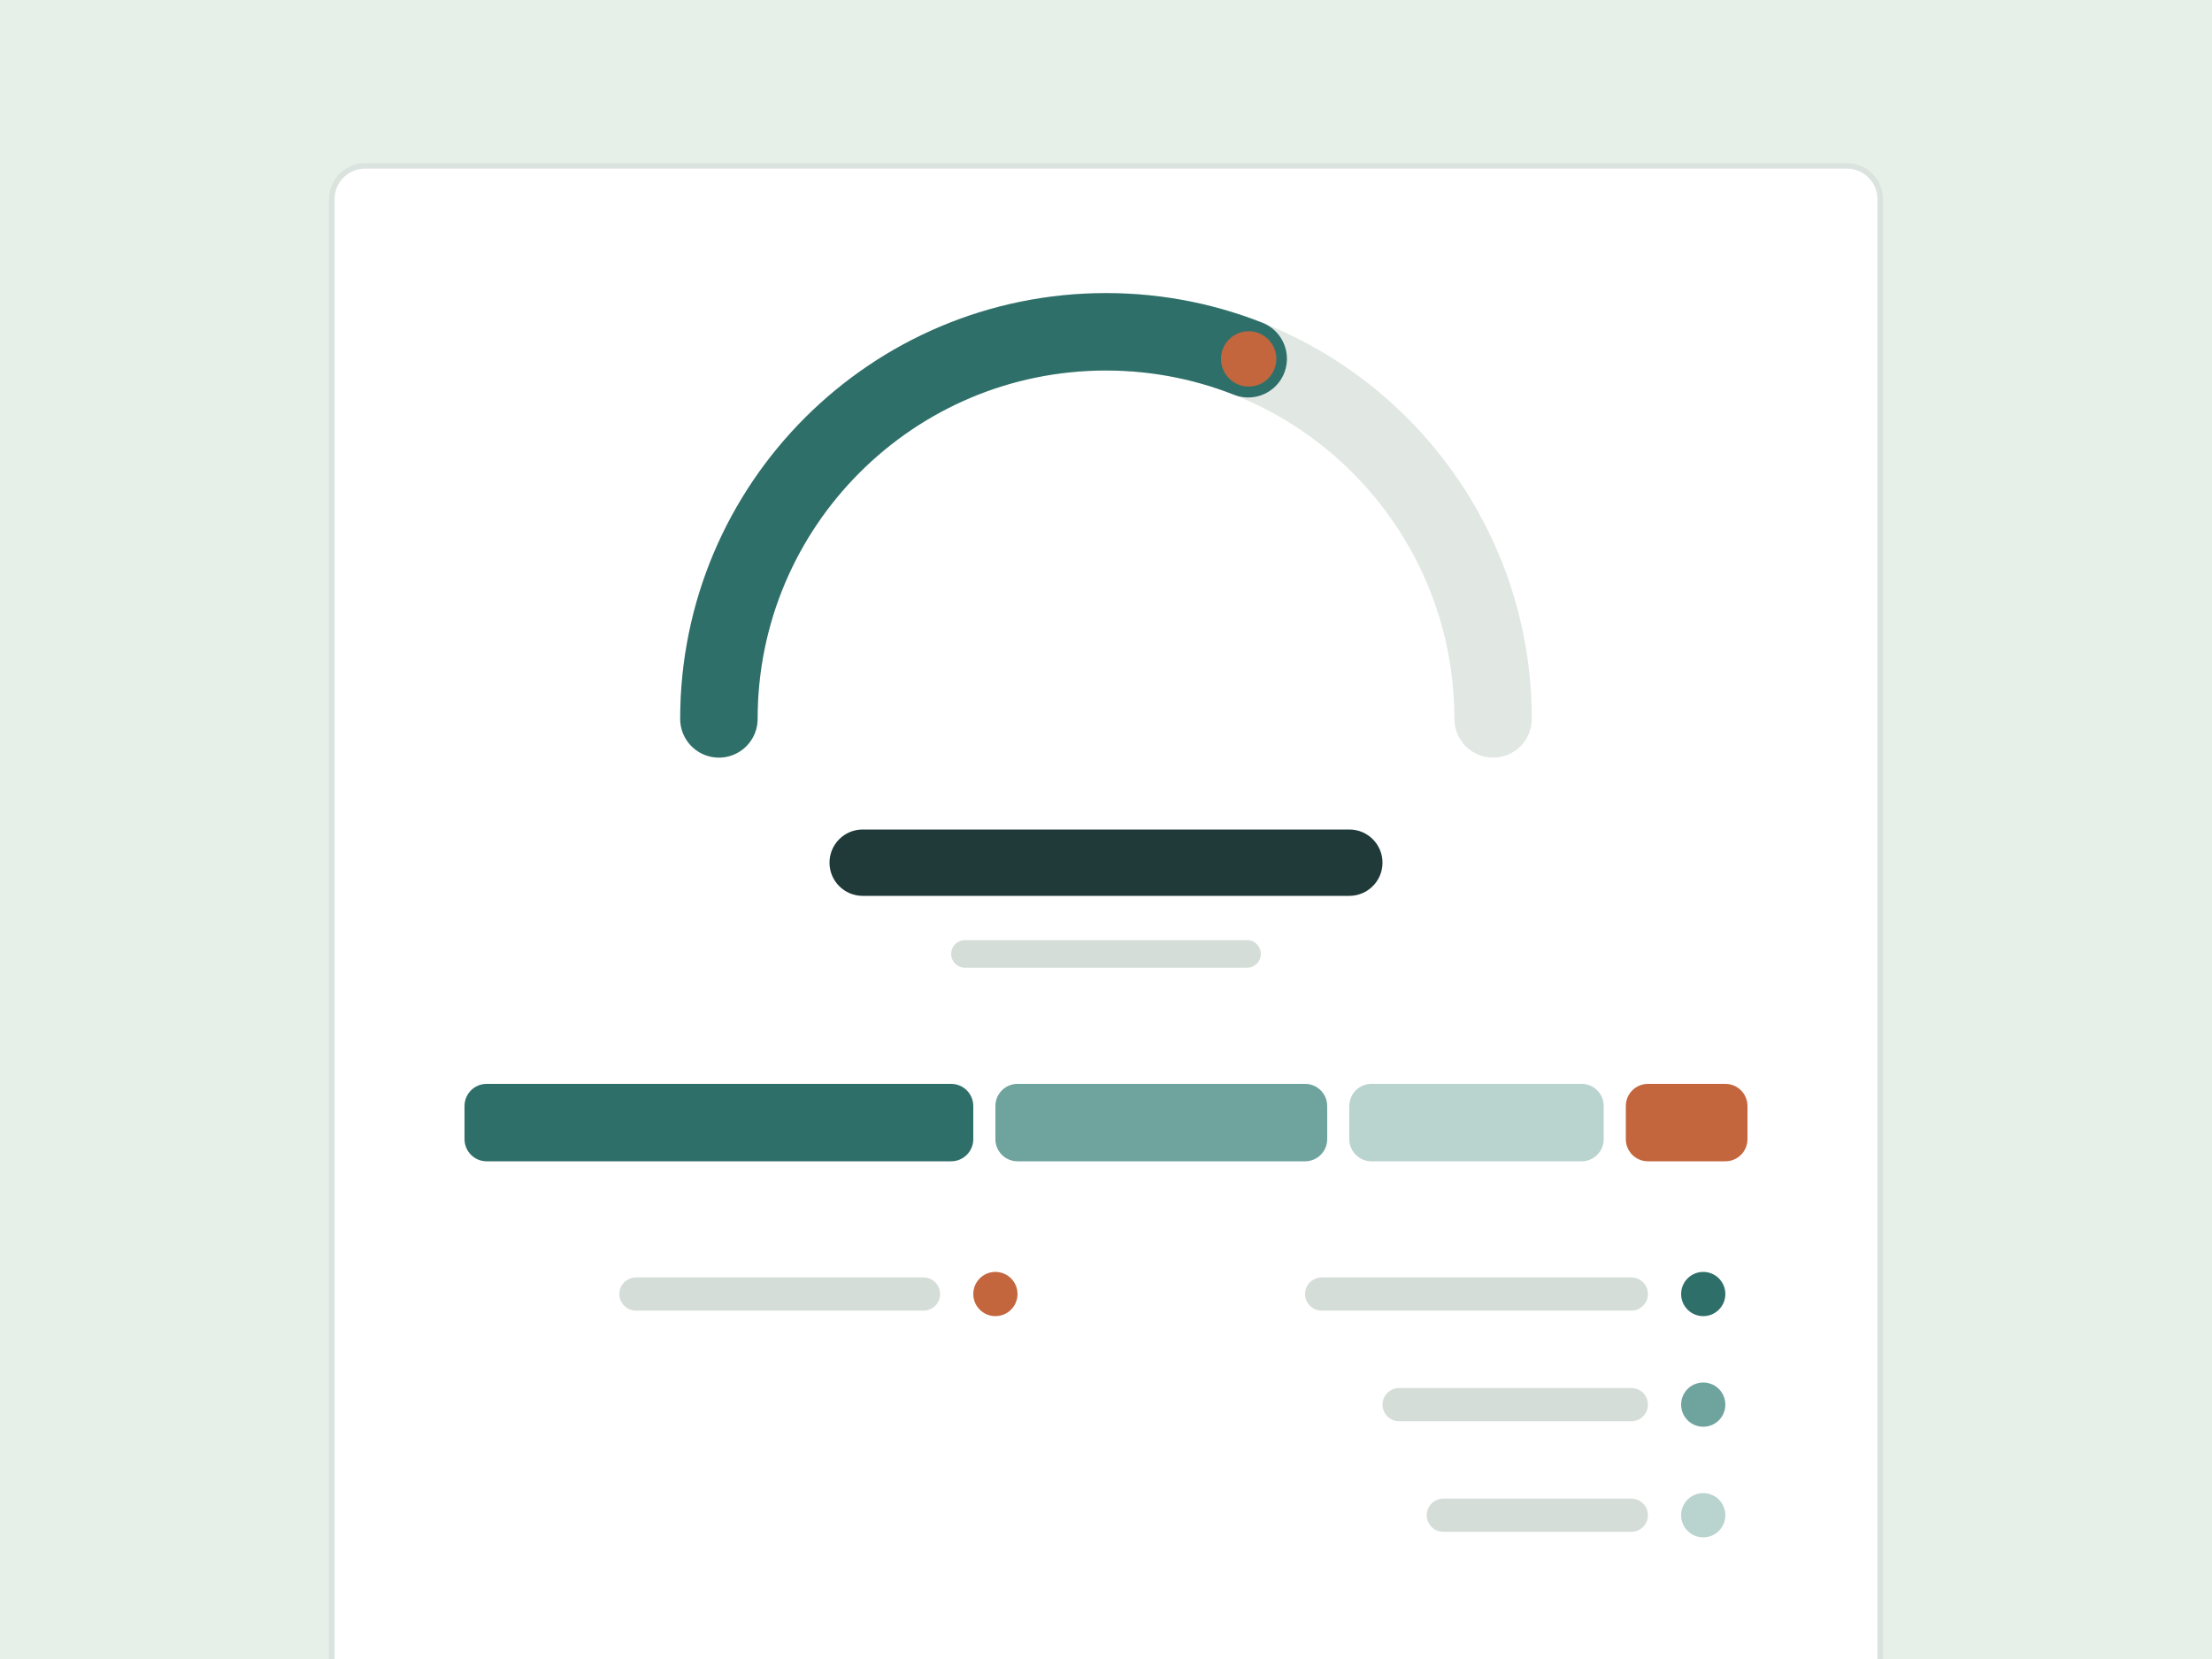
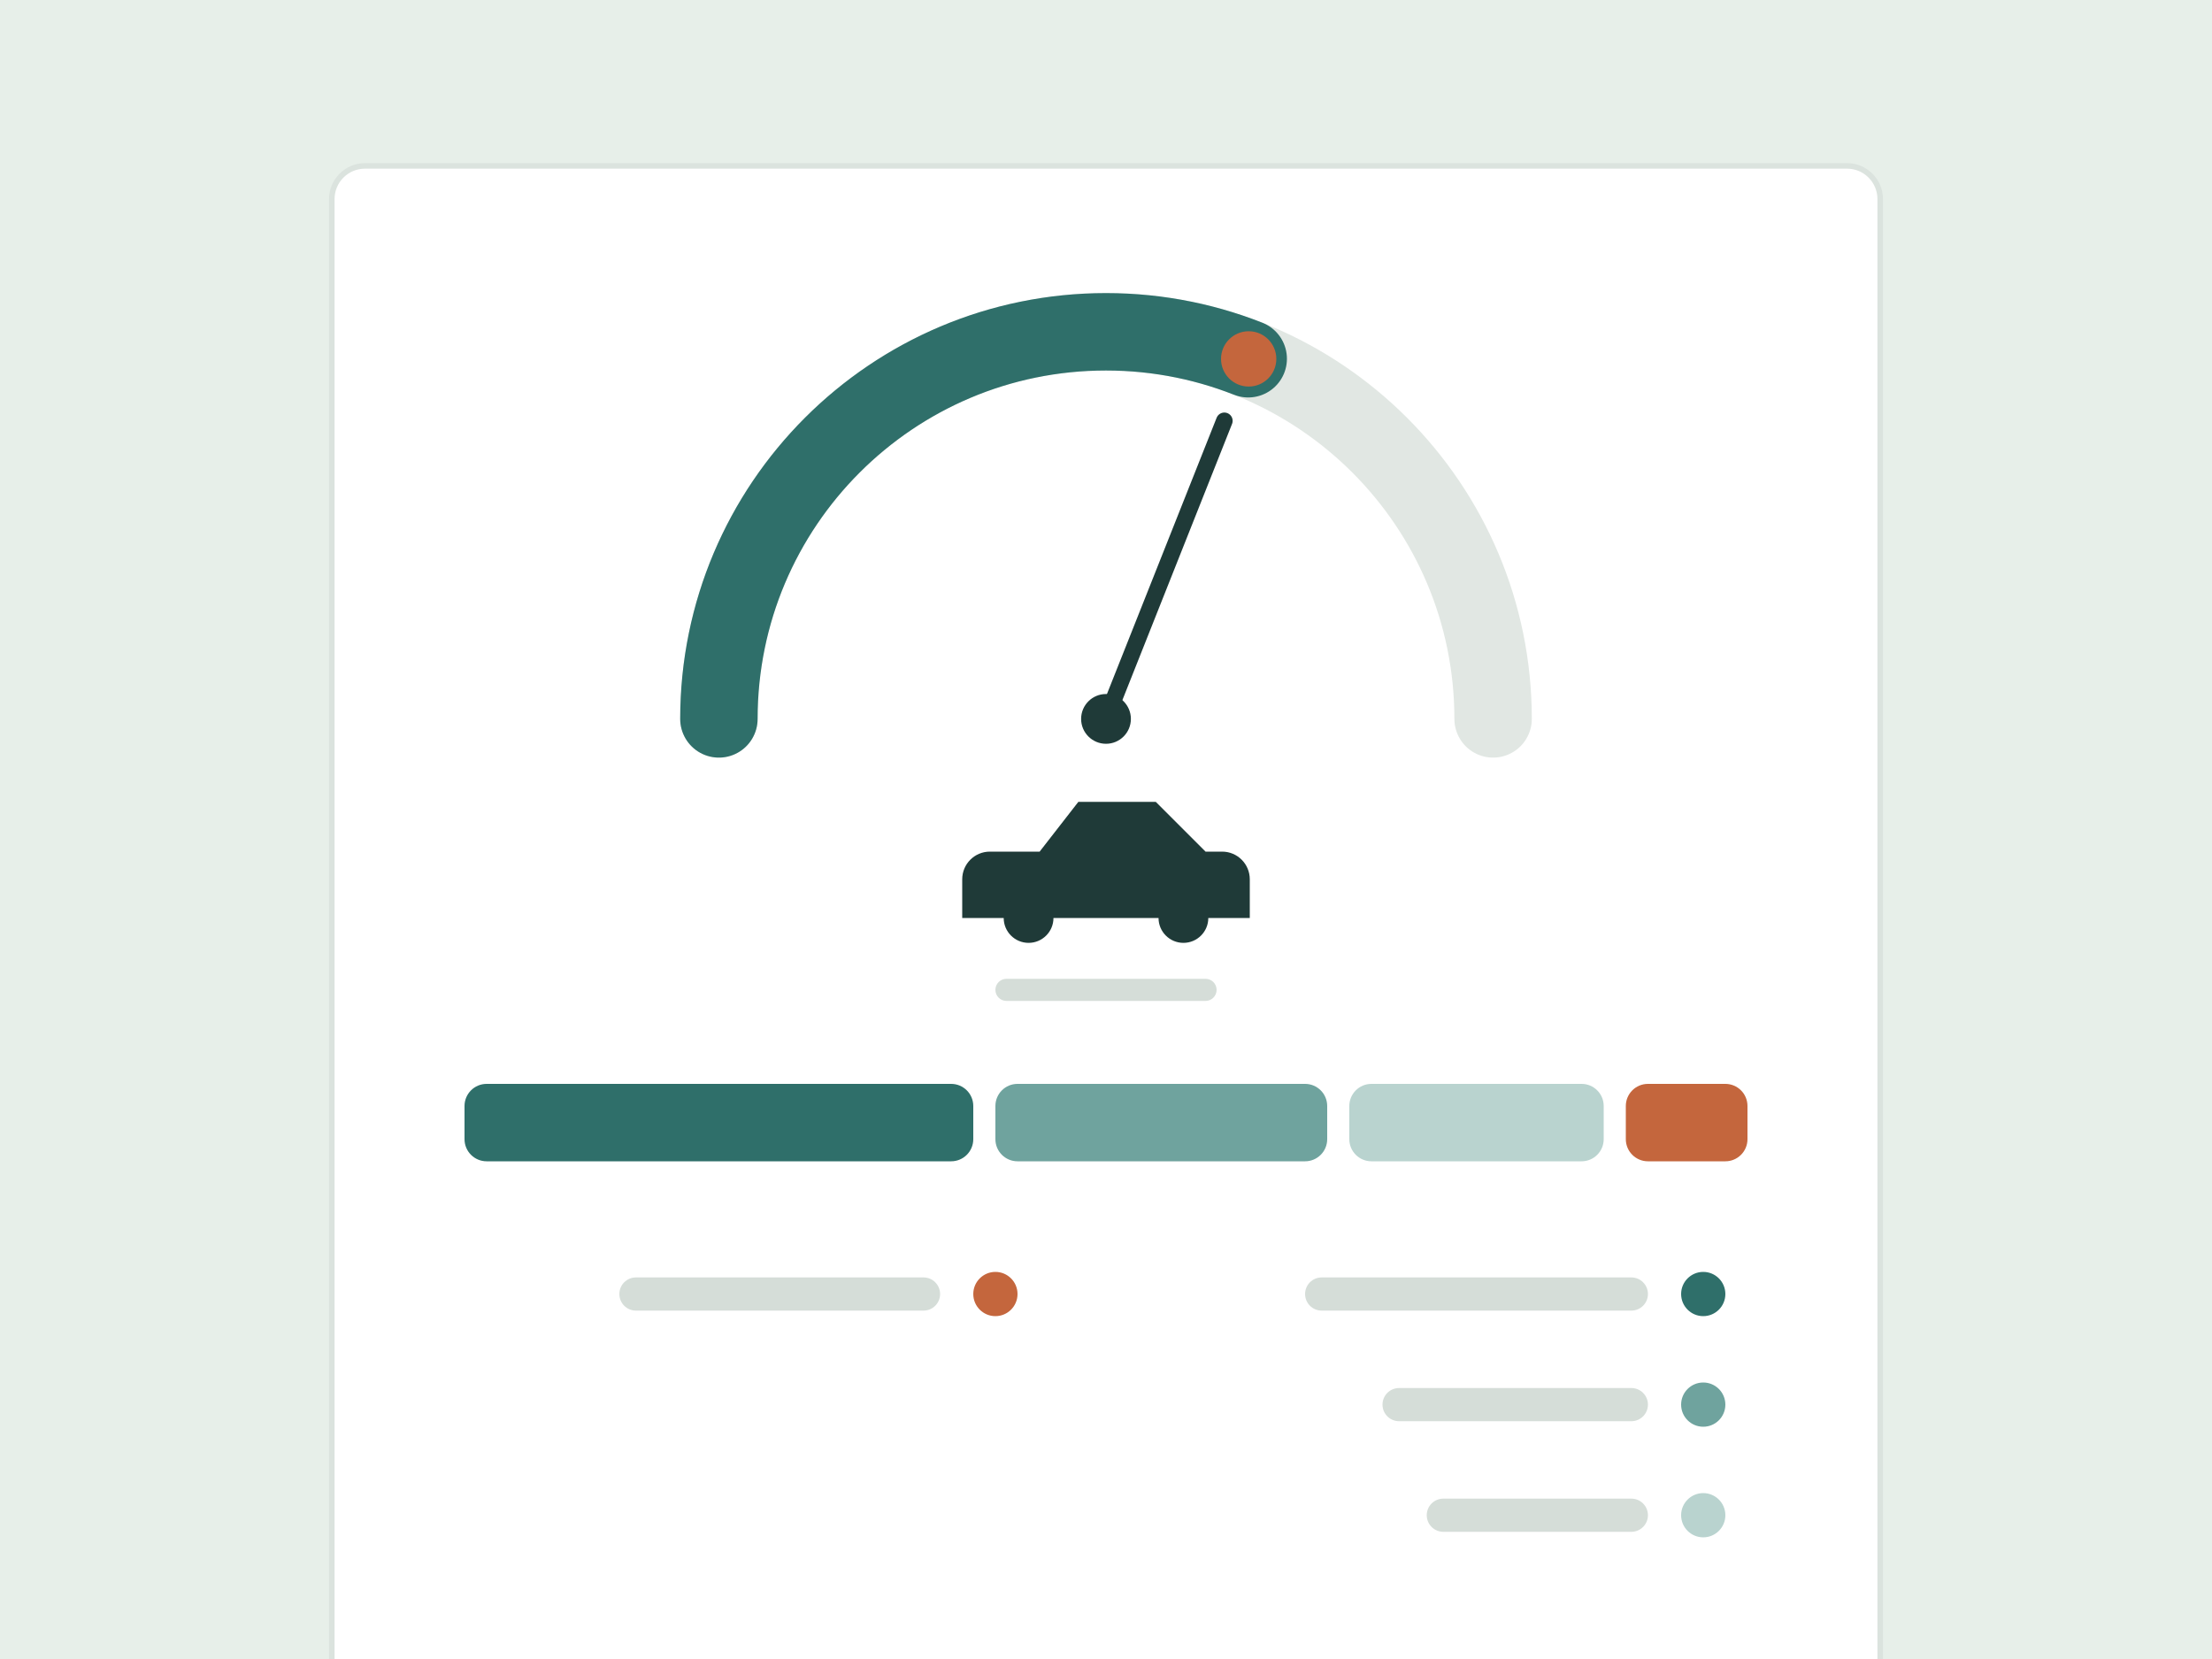
<svg xmlns="http://www.w3.org/2000/svg" viewBox="0 0 400 300" preserveAspectRatio="xMidYMid slice" class="pv pv-veh" aria-hidden="true" focusable="false">
  <rect width="400" height="300" fill="#e7efe9" />
  <rect x="60" y="30" width="280" height="300" rx="6" fill="#ffffff" stroke="#dbe3de" />
  <path d="M130 130A70 70 0 0 1 270 130" fill="none" stroke="#e1e7e3" stroke-width="14" stroke-linecap="round" />
  <path class="pv-veh-value" d="M130 130A70 70 0 0 1 270 130" fill="none" stroke="#2f6f6a" stroke-width="14" stroke-linecap="round" stroke-dasharray="136.3 400" />
  <g class="pv-veh-dot-idle">
-     <circle class="pv-veh-dot" cx="225.8" cy="64.9" r="5" fill="#c4663d" />
+     <line x1="200" y1="130" x2="221.4" y2="76.1" stroke="#1f3a38" stroke-width="3" stroke-linecap="round" />
+     <circle cx="225.8" cy="64.9" r="5" fill="#c4663d" />
  </g>
-   <rect class="pv-veh-result" x="150" y="150" width="100" height="12" rx="6" fill="#1f3a38" />
-   <rect x="172" y="170" width="56" height="5" rx="2.5" fill="#d5ddd8" />
+   <circle cx="200" cy="130" r="4.5" fill="#1f3a38" />
+   <g class="pv-veh-result" fill="#1f3a38">
+     <path d="M174 166v-7a5 5 0 0 1 5-5h9l7-9h14l9 9h3a5 5 0 0 1 5 5v7z" />
+     <circle cx="186" cy="166" r="4.5" />
+     <circle cx="214" cy="166" r="4.5" />
+   </g>
+   <rect x="180" y="177" width="40" height="4" rx="2" fill="#d5ddd8" />
  <g>
    <rect x="84" y="196" width="92" height="14" rx="4" fill="#2f6f6a" />
    <rect x="180" y="196" width="60" height="14" rx="4" fill="#6fa39e" />
    <rect x="244" y="196" width="46" height="14" rx="4" fill="#b9d3cf" />
    <rect class="pv-veh-seg-accent" x="294" y="196" width="22" height="14" rx="4" fill="#c4663d" />
  </g>
  <g>
    <circle cx="308" cy="234" r="4" fill="#2f6f6a" />
    <rect x="236" y="231" width="62" height="6" rx="3" fill="#d5ddd8" />
    <circle cx="308" cy="254" r="4" fill="#6fa39e" />
    <rect x="250" y="251" width="48" height="6" rx="3" fill="#d5ddd8" />
    <circle cx="308" cy="274" r="4" fill="#b9d3cf" />
    <rect x="258" y="271" width="40" height="6" rx="3" fill="#d5ddd8" />
    <circle cx="180" cy="234" r="4" fill="#c4663d" />
    <rect x="112" y="231" width="58" height="6" rx="3" fill="#d5ddd8" />
  </g>
</svg>
